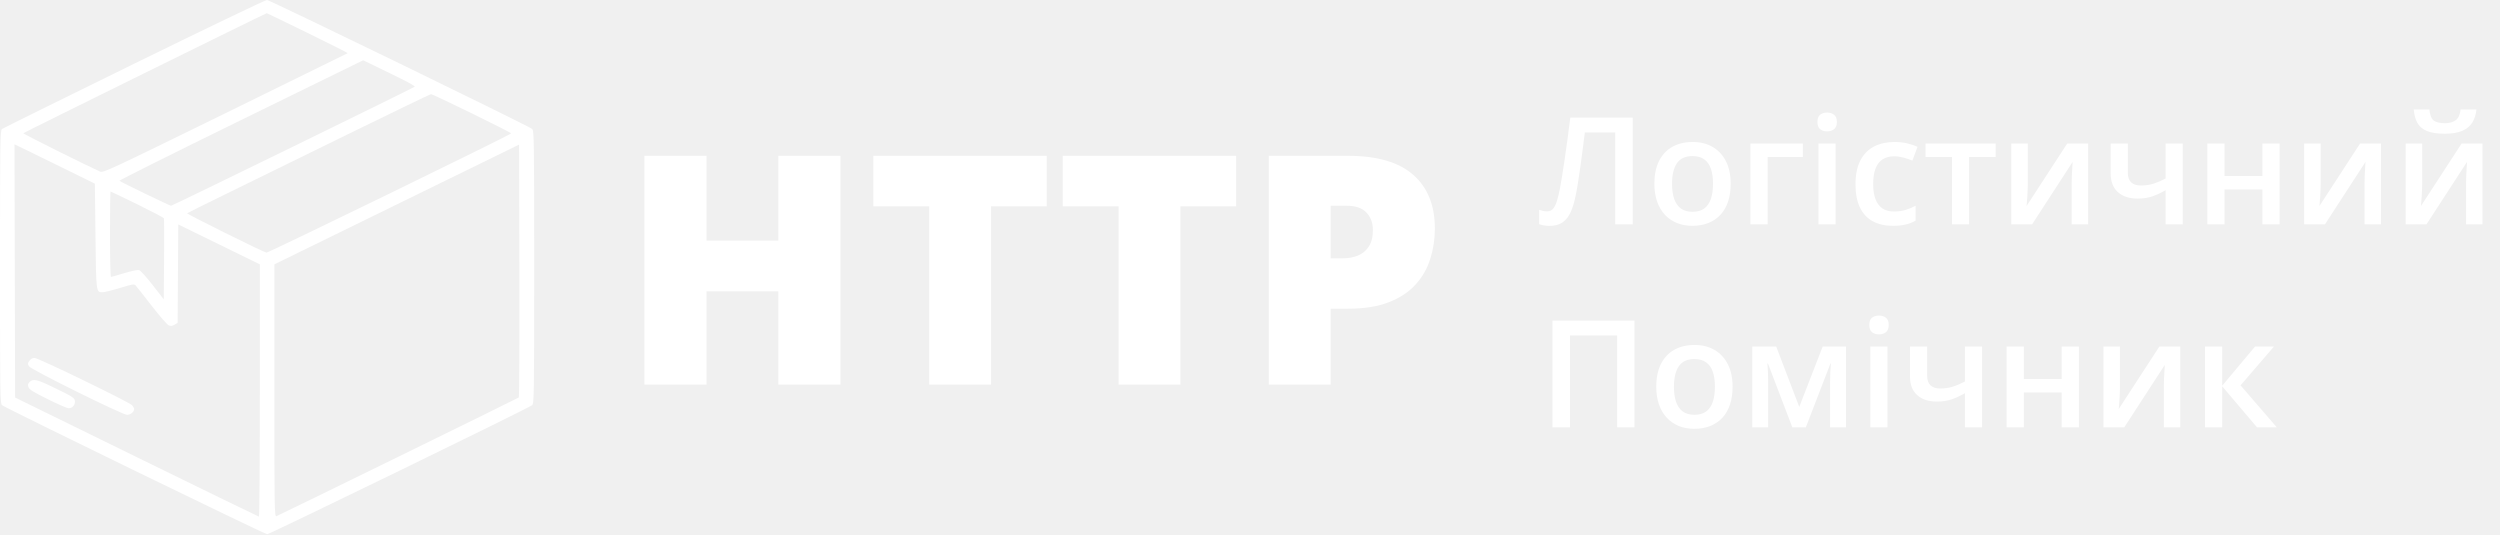
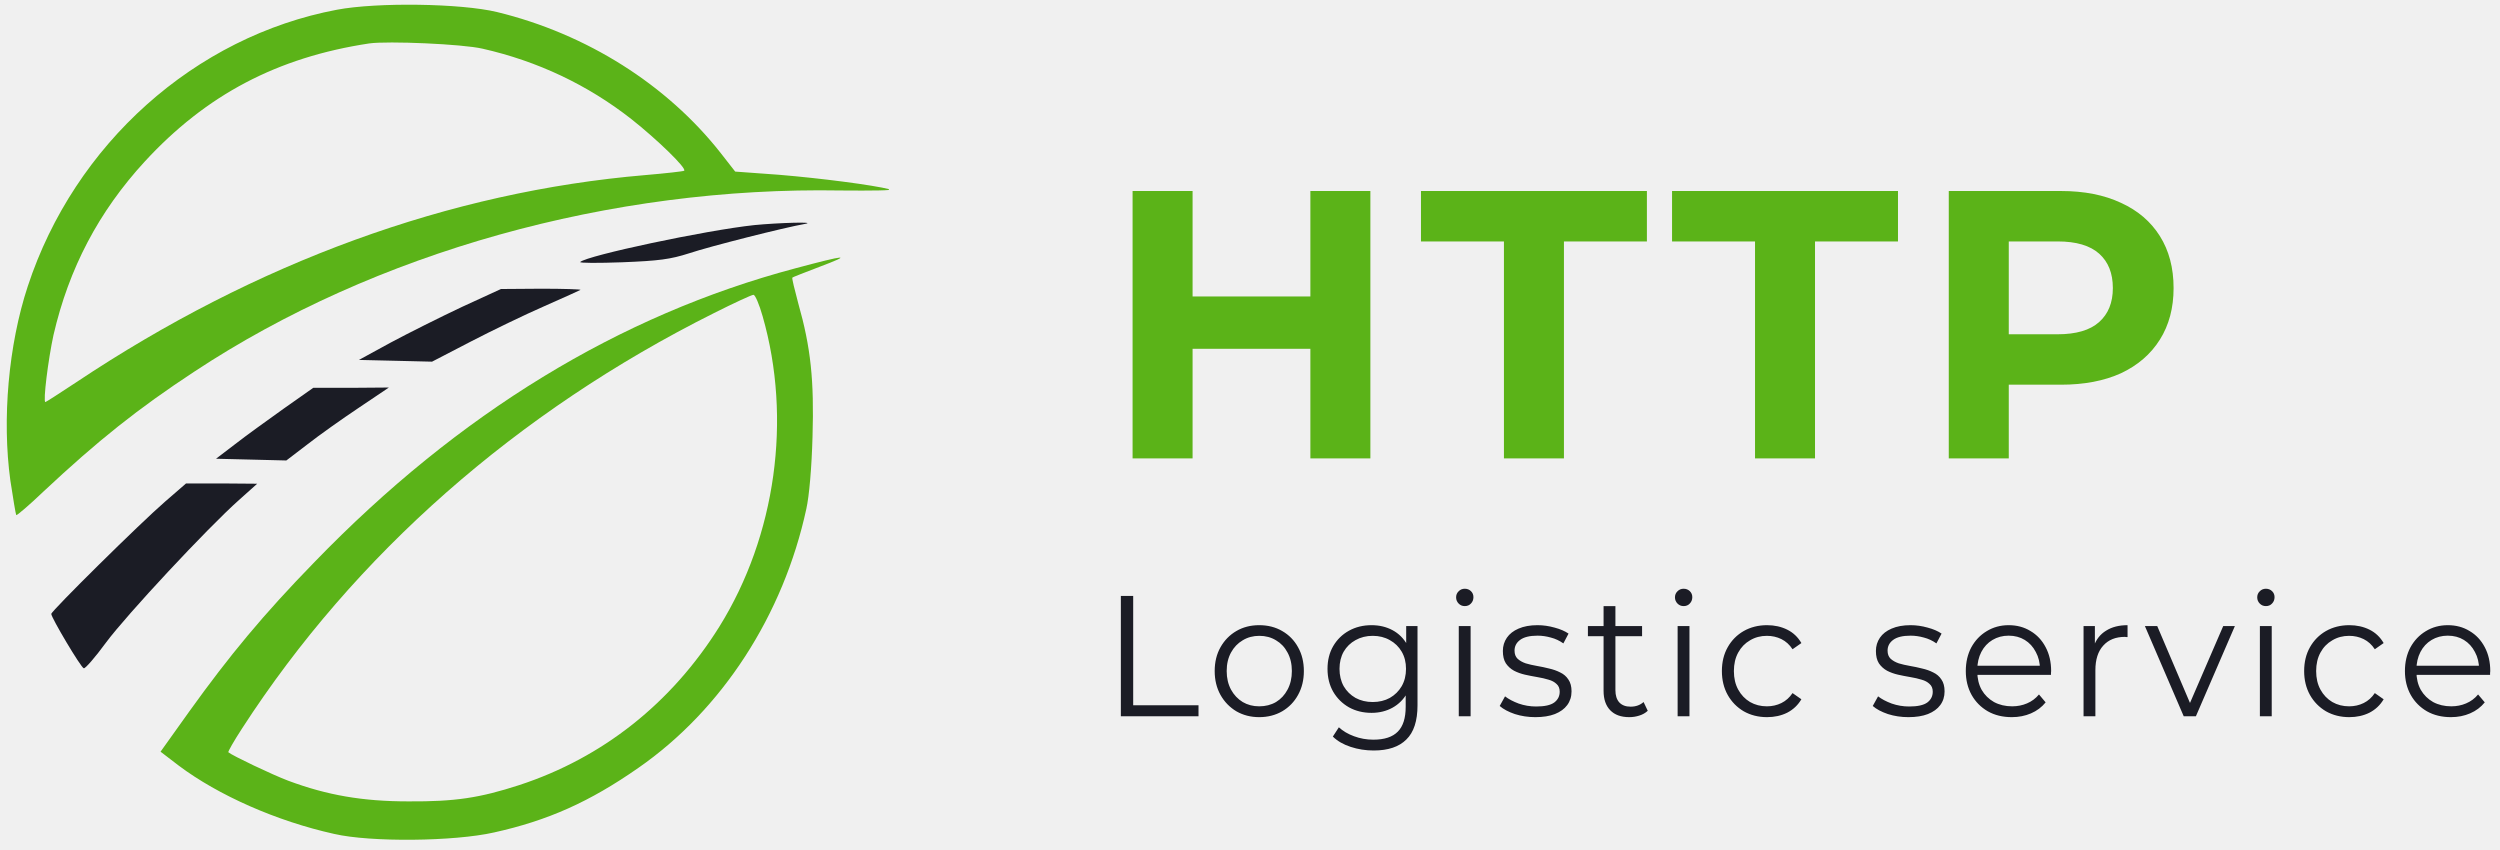
- <svg xmlns="http://www.w3.org/2000/svg" width="234" height="50" viewBox="0 0 234 50" fill="none">
-   <path d="M78.669 36H72.853V27.27H66.13V36H60.315V14.584H66.13V22.523H72.853V14.584H78.669V36ZM92.761 36H86.975V19.315H81.745V14.584H97.976V19.315H92.761V36ZM110.485 36H104.699V19.315H99.47V14.584H115.7V19.315H110.485V36ZM126.174 14.584C128.889 14.584 130.92 15.175 132.268 16.356C133.625 17.538 134.304 19.218 134.304 21.395C134.304 22.372 134.162 23.31 133.879 24.208C133.605 25.106 133.151 25.907 132.517 26.61C131.892 27.314 131.057 27.87 130.012 28.28C128.977 28.69 127.697 28.895 126.174 28.895H124.548V36H118.762V14.584H126.174ZM126.042 19.257H124.548V24.179H125.69C126.188 24.179 126.652 24.096 127.082 23.93C127.512 23.754 127.854 23.476 128.107 23.095C128.371 22.704 128.503 22.186 128.503 21.542C128.503 20.868 128.303 20.321 127.902 19.901C127.502 19.472 126.882 19.257 126.042 19.257Z" fill="white" />
-   <path d="M152.825 21H151.185V12.4H148.341C148.282 12.87 148.218 13.371 148.149 13.904C148.081 14.433 148.01 14.964 147.938 15.497C147.865 16.03 147.789 16.536 147.712 17.015C147.639 17.493 147.564 17.915 147.486 18.279C147.368 18.89 147.213 19.41 147.021 19.838C146.835 20.262 146.582 20.585 146.263 20.809C145.944 21.032 145.527 21.144 145.012 21.144C144.839 21.144 144.67 21.128 144.506 21.096C144.342 21.068 144.194 21.032 144.062 20.986V19.633C144.171 19.674 144.287 19.71 144.41 19.742C144.538 19.77 144.672 19.783 144.813 19.783C145.05 19.783 145.24 19.697 145.381 19.523C145.527 19.346 145.647 19.095 145.743 18.771C145.839 18.443 145.93 18.056 146.017 17.609C146.067 17.34 146.128 16.985 146.201 16.543C146.274 16.096 146.354 15.581 146.44 14.998C146.527 14.415 146.616 13.786 146.707 13.111C146.803 12.432 146.894 11.73 146.98 11.006H152.825V21ZM161.992 17.199C161.992 17.828 161.91 18.386 161.746 18.874C161.582 19.362 161.343 19.774 161.028 20.111C160.714 20.444 160.336 20.699 159.894 20.877C159.451 21.05 158.952 21.137 158.396 21.137C157.877 21.137 157.401 21.05 156.968 20.877C156.535 20.699 156.159 20.444 155.84 20.111C155.525 19.774 155.282 19.362 155.108 18.874C154.935 18.386 154.849 17.828 154.849 17.199C154.849 16.365 154.992 15.659 155.279 15.08C155.571 14.497 155.986 14.052 156.523 13.747C157.061 13.442 157.701 13.289 158.444 13.289C159.142 13.289 159.757 13.442 160.29 13.747C160.823 14.052 161.24 14.497 161.541 15.08C161.842 15.663 161.992 16.37 161.992 17.199ZM156.503 17.199C156.503 17.751 156.569 18.222 156.701 18.614C156.838 19.006 157.048 19.307 157.33 19.517C157.613 19.722 157.977 19.824 158.424 19.824C158.87 19.824 159.235 19.722 159.518 19.517C159.8 19.307 160.007 19.006 160.14 18.614C160.272 18.222 160.338 17.751 160.338 17.199C160.338 16.648 160.272 16.181 160.14 15.798C160.007 15.411 159.8 15.117 159.518 14.916C159.235 14.711 158.868 14.608 158.417 14.608C157.752 14.608 157.266 14.832 156.961 15.278C156.656 15.725 156.503 16.365 156.503 17.199ZM168.746 13.433V14.697H165.451V21H163.838V13.433H168.746ZM171.815 13.433V21H170.209V13.433H171.815ZM171.022 10.534C171.269 10.534 171.48 10.6 171.658 10.732C171.84 10.865 171.932 11.092 171.932 11.416C171.932 11.735 171.84 11.963 171.658 12.1C171.48 12.232 171.269 12.298 171.022 12.298C170.767 12.298 170.551 12.232 170.373 12.1C170.2 11.963 170.113 11.735 170.113 11.416C170.113 11.092 170.2 10.865 170.373 10.732C170.551 10.6 170.767 10.534 171.022 10.534ZM177.168 21.137C176.452 21.137 175.833 20.998 175.309 20.72C174.785 20.442 174.381 20.016 174.099 19.441C173.816 18.867 173.675 18.138 173.675 17.254C173.675 16.333 173.83 15.581 174.14 14.998C174.45 14.415 174.878 13.984 175.425 13.706C175.976 13.428 176.607 13.289 177.318 13.289C177.77 13.289 178.177 13.335 178.542 13.426C178.911 13.512 179.223 13.62 179.479 13.747L179 15.032C178.722 14.918 178.437 14.823 178.146 14.745C177.854 14.668 177.574 14.629 177.305 14.629C176.863 14.629 176.493 14.727 176.197 14.923C175.906 15.119 175.687 15.411 175.541 15.798C175.4 16.185 175.329 16.666 175.329 17.24C175.329 17.796 175.402 18.266 175.548 18.648C175.694 19.027 175.91 19.314 176.197 19.51C176.484 19.701 176.838 19.797 177.257 19.797C177.672 19.797 178.043 19.747 178.371 19.646C178.699 19.546 179.009 19.416 179.301 19.257V20.651C179.014 20.815 178.706 20.936 178.378 21.014C178.05 21.096 177.646 21.137 177.168 21.137ZM186.793 14.697H184.305V21H182.705V14.697H180.23V13.433H186.793V14.697ZM189.801 13.433V17.295C189.801 17.418 189.796 17.575 189.787 17.767C189.783 17.953 189.773 18.149 189.76 18.355C189.746 18.555 189.732 18.74 189.719 18.908C189.705 19.077 189.694 19.202 189.685 19.284L193.492 13.433H195.447V21H193.909V17.179C193.909 16.978 193.914 16.746 193.923 16.481C193.937 16.217 193.95 15.962 193.964 15.716C193.982 15.47 193.993 15.283 193.998 15.155L190.204 21H188.256V13.433H189.801ZM199.166 13.433V16.174C199.166 16.575 199.271 16.873 199.48 17.069C199.69 17.265 199.991 17.363 200.383 17.363C200.82 17.363 201.221 17.304 201.586 17.186C201.955 17.067 202.326 16.908 202.7 16.707V13.433H204.307V21H202.7V17.801C202.322 18.024 201.928 18.211 201.518 18.361C201.107 18.512 200.627 18.587 200.075 18.587C199.291 18.587 198.676 18.384 198.229 17.979C197.783 17.573 197.56 16.994 197.56 16.242V13.433H199.166ZM208.217 13.433V16.475H211.758V13.433H213.371V21H211.758V17.732H208.217V21H206.604V13.433H208.217ZM217.213 13.433V17.295C217.213 17.418 217.208 17.575 217.199 17.767C217.195 17.953 217.186 18.149 217.172 18.355C217.158 18.555 217.145 18.74 217.131 18.908C217.117 19.077 217.106 19.202 217.097 19.284L220.904 13.433H222.859V21H221.321V17.179C221.321 16.978 221.326 16.746 221.335 16.481C221.349 16.217 221.362 15.962 221.376 15.716C221.394 15.47 221.406 15.283 221.41 15.155L217.616 21H215.668V13.433H217.213ZM226.715 13.433V17.295C226.715 17.418 226.71 17.575 226.701 17.767C226.697 17.953 226.688 18.149 226.674 18.355C226.66 18.555 226.646 18.74 226.633 18.908C226.619 19.077 226.608 19.202 226.599 19.284L230.406 13.433H232.361V21H230.823V17.179C230.823 16.978 230.828 16.746 230.837 16.481C230.851 16.217 230.864 15.962 230.878 15.716C230.896 15.47 230.908 15.283 230.912 15.155L227.118 21H225.17V13.433H226.715ZM231.794 10.247C231.748 10.716 231.621 11.122 231.411 11.464C231.206 11.801 230.894 12.061 230.475 12.243C230.055 12.425 229.504 12.517 228.82 12.517C228.114 12.517 227.556 12.43 227.146 12.257C226.735 12.079 226.439 11.822 226.257 11.484C226.075 11.143 225.965 10.73 225.929 10.247H227.392C227.437 10.753 227.569 11.095 227.788 11.273C228.007 11.446 228.36 11.532 228.848 11.532C229.267 11.532 229.602 11.439 229.853 11.252C230.108 11.065 230.26 10.73 230.311 10.247H231.794Z" fill="white" />
-   <path d="M145.312 40V30.006H152.989V40H151.362V31.4H146.953V40H145.312ZM162.17 36.199C162.17 36.828 162.088 37.386 161.924 37.874C161.76 38.362 161.521 38.774 161.206 39.111C160.892 39.444 160.513 39.699 160.071 39.877C159.629 40.05 159.13 40.137 158.574 40.137C158.055 40.137 157.578 40.05 157.146 39.877C156.713 39.699 156.337 39.444 156.018 39.111C155.703 38.774 155.459 38.362 155.286 37.874C155.113 37.386 155.026 36.828 155.026 36.199C155.026 35.365 155.17 34.659 155.457 34.08C155.749 33.497 156.163 33.052 156.701 32.747C157.239 32.442 157.879 32.289 158.622 32.289C159.319 32.289 159.935 32.442 160.468 32.747C161.001 33.052 161.418 33.497 161.719 34.08C162.02 34.663 162.17 35.37 162.17 36.199ZM156.681 36.199C156.681 36.751 156.747 37.222 156.879 37.614C157.016 38.006 157.225 38.307 157.508 38.517C157.79 38.722 158.155 38.824 158.602 38.824C159.048 38.824 159.413 38.722 159.695 38.517C159.978 38.307 160.185 38.006 160.317 37.614C160.45 37.222 160.516 36.751 160.516 36.199C160.516 35.648 160.45 35.181 160.317 34.798C160.185 34.41 159.978 34.117 159.695 33.916C159.413 33.711 159.046 33.608 158.595 33.608C157.929 33.608 157.444 33.832 157.139 34.278C156.833 34.725 156.681 35.365 156.681 36.199ZM172.786 32.433V40H171.296V35.68C171.296 35.397 171.303 35.115 171.316 34.832C171.33 34.55 171.348 34.281 171.371 34.025H171.33L169.026 40H167.762L165.479 34.019H165.431C165.453 34.278 165.469 34.547 165.479 34.825C165.492 35.103 165.499 35.404 165.499 35.727V40H164.009V32.433H166.251L168.411 38.086L170.605 32.433H172.786ZM176.669 32.433V40H175.062V32.433H176.669ZM175.876 29.534C176.122 29.534 176.334 29.6 176.512 29.732C176.694 29.865 176.785 30.092 176.785 30.416C176.785 30.735 176.694 30.963 176.512 31.1C176.334 31.232 176.122 31.298 175.876 31.298C175.621 31.298 175.404 31.232 175.227 31.1C175.053 30.963 174.967 30.735 174.967 30.416C174.967 30.092 175.053 29.865 175.227 29.732C175.404 29.6 175.621 29.534 175.876 29.534ZM180.381 32.433V35.174C180.381 35.575 180.486 35.873 180.695 36.069C180.905 36.265 181.206 36.363 181.598 36.363C182.035 36.363 182.436 36.304 182.801 36.185C183.17 36.067 183.541 35.908 183.915 35.707V32.433H185.521V40H183.915V36.801C183.537 37.024 183.143 37.211 182.732 37.361C182.322 37.512 181.841 37.587 181.29 37.587C180.506 37.587 179.891 37.384 179.444 36.978C178.998 36.573 178.774 35.994 178.774 35.242V32.433H180.381ZM189.432 32.433V35.475H192.973V32.433H194.586V40H192.973V36.732H189.432V40H187.818V32.433H189.432ZM198.428 32.433V36.295C198.428 36.418 198.423 36.575 198.414 36.767C198.41 36.953 198.4 37.149 198.387 37.355C198.373 37.555 198.359 37.74 198.346 37.908C198.332 38.077 198.321 38.202 198.312 38.284L202.119 32.433H204.074V40H202.536V36.179C202.536 35.978 202.541 35.746 202.55 35.481C202.563 35.217 202.577 34.962 202.591 34.716C202.609 34.47 202.62 34.283 202.625 34.155L198.831 40H196.883V32.433H198.428ZM211.074 32.433H212.845L209.714 36.069L213.111 40H211.259L207.998 36.158V40H206.385V32.433H207.998V36.103L211.074 32.433Z" fill="white" />
-   <path fill-rule="evenodd" clip-rule="evenodd" d="M12.54 5.973C5.842 9.256 0.281 12.003 0.181 12.078C0.017 12.201 0 13.402 0 24.994C0 37.039 0.011 37.783 0.198 37.928C0.596 38.237 24.769 50 25.006 50C25.245 50 49.41 38.236 49.802 37.929C49.989 37.783 50 37.039 50 24.998C50 12.957 49.989 12.212 49.802 12.066C49.376 11.732 25.234 -0.005 24.984 1.29862e-06C24.837 0.003 19.237 2.691 12.54 5.973ZM28.792 3.082C30.88 4.104 32.57 4.956 32.548 4.976C32.526 4.996 27.37 7.529 21.09 10.604C10.183 15.946 9.658 16.19 9.371 16.062C8.115 15.506 2.16 12.532 2.18 12.472C2.198 12.418 24.708 1.318 24.97 1.233C24.984 1.229 26.704 2.061 28.792 3.082ZM37.467 7.332C38.258 7.72 38.866 8.072 38.819 8.115C38.671 8.249 16.138 19.259 16.012 19.259C15.891 19.259 11.319 17.049 11.177 16.922C11.133 16.883 16.249 14.329 22.546 11.246L33.993 5.641L35.011 6.133C35.571 6.404 36.676 6.944 37.467 7.332ZM44.165 10.611C46.192 11.603 47.85 12.445 47.849 12.481C47.846 12.598 25.107 23.68 24.94 23.646C24.607 23.58 17.442 20.025 17.515 19.962C17.556 19.926 19.245 19.087 21.267 18.098C23.289 17.108 28.38 14.615 32.579 12.556C36.779 10.498 40.275 8.812 40.347 8.811C40.42 8.809 42.138 9.619 44.165 10.611ZM6.391 15.965L8.88 17.191L8.937 22.103C8.998 27.415 8.99 27.354 9.606 27.354C9.773 27.354 10.501 27.174 11.225 26.954C12.438 26.585 12.553 26.567 12.7 26.723C12.787 26.817 13.46 27.669 14.194 28.618C14.928 29.567 15.647 30.392 15.791 30.452C15.995 30.536 16.118 30.522 16.34 30.39L16.627 30.22L16.656 25.613L16.686 21.007L20.503 22.874L24.321 24.741L24.321 36.551C24.321 43.046 24.283 48.359 24.236 48.357C24.19 48.355 19.036 45.846 12.783 42.782L1.414 37.21L1.385 25.359L1.357 13.507L2.63 14.123C3.33 14.462 5.023 15.291 6.391 15.965ZM48.558 37.203C48.455 37.292 26.142 48.221 25.87 48.316C25.691 48.378 25.679 47.625 25.681 36.562L25.683 24.741L37.134 19.138L48.586 13.534L48.615 25.332C48.63 31.82 48.605 37.162 48.558 37.203ZM12.849 19.123C14.194 19.781 15.315 20.369 15.341 20.43C15.366 20.491 15.374 22.224 15.358 24.281L15.328 28.02L14.284 26.675C13.676 25.892 13.143 25.307 13.006 25.275C12.878 25.244 12.256 25.377 11.624 25.57C10.993 25.762 10.435 25.92 10.385 25.92C10.335 25.92 10.294 24.122 10.294 21.924C10.294 19.726 10.319 17.927 10.349 17.927C10.38 17.927 11.505 18.465 12.849 19.123ZM2.753 33.77C2.581 34.008 2.577 34.067 2.722 34.292C2.922 34.605 11.444 38.82 11.889 38.827C12.206 38.831 12.557 38.553 12.557 38.296C12.557 38.208 12.467 38.042 12.359 37.927C12.069 37.62 3.578 33.502 3.236 33.502C3.049 33.502 2.878 33.597 2.753 33.77ZM2.768 35.76C2.604 35.925 2.583 36.026 2.669 36.247C2.754 36.467 3.134 36.702 4.471 37.365C5.403 37.827 6.276 38.208 6.412 38.211C6.752 38.218 7.014 37.951 7.014 37.595C7.014 37.248 6.867 37.152 4.854 36.183C3.446 35.506 3.094 35.434 2.768 35.76Z" fill="white" />
+ <svg xmlns="http://www.w3.org/2000/svg" width="200" height="68" viewBox="0 0 200 68" fill="none">
+   <g clip-path="url(#clip0_791_426)">
+     <path d="M104.83 15.281H109.63V36.674H104.83V15.281ZM95.407 36.674H90.607V15.281H95.407V36.674ZM105.185 27.903H95.052V23.716H105.185V27.903ZM120.315 36.674V19.315H113.678V15.281H131.752V19.315H125.115V36.674H120.315ZM140.402 36.674V19.315H133.764V15.281H151.839V19.315H145.201V36.674H140.402ZM155.902 36.674V15.281H164.88C166.737 15.281 168.337 15.597 169.68 16.228C171.024 16.84 172.061 17.726 172.791 18.887C173.522 20.049 173.887 21.434 173.887 23.044C173.887 24.633 173.522 26.008 172.791 27.169C172.061 28.331 171.024 29.227 169.68 29.859C168.337 30.47 166.737 30.776 164.88 30.776H158.569L160.702 28.545V36.674H155.902ZM160.702 29.095L158.569 26.742H164.613C166.095 26.742 167.201 26.416 167.932 25.764C168.663 25.112 169.028 24.205 169.028 23.044C169.028 21.862 168.663 20.945 167.932 20.293C167.201 19.641 166.095 19.315 164.613 19.315H158.569L160.702 16.962V29.095Z" fill="#5BB318" />
+     <path d="M89.668 57.303V47.676H90.655V56.423H95.881V57.303H89.668ZM100.735 57.372C100.06 57.372 99.451 57.216 98.909 56.904C98.375 56.584 97.953 56.148 97.642 55.598C97.331 55.039 97.175 54.401 97.175 53.686C97.175 52.962 97.331 52.325 97.642 51.775C97.953 51.225 98.375 50.794 98.909 50.482C99.442 50.17 100.051 50.014 100.735 50.014C101.429 50.014 102.042 50.17 102.575 50.482C103.118 50.794 103.54 51.225 103.842 51.775C104.153 52.325 104.309 52.962 104.309 53.686C104.309 54.401 104.153 55.039 103.842 55.598C103.54 56.148 103.118 56.584 102.575 56.904C102.033 57.216 101.42 57.372 100.735 57.372ZM100.735 56.506C101.242 56.506 101.691 56.391 102.082 56.162C102.473 55.923 102.78 55.593 103.002 55.172C103.233 54.741 103.349 54.246 103.349 53.686C103.349 53.118 103.233 52.623 103.002 52.201C102.78 51.779 102.473 51.454 102.082 51.225C101.691 50.986 101.246 50.867 100.749 50.867C100.251 50.867 99.806 50.986 99.415 51.225C99.024 51.454 98.713 51.779 98.482 52.201C98.251 52.623 98.135 53.118 98.135 53.686C98.135 54.246 98.251 54.741 98.482 55.172C98.713 55.593 99.024 55.923 99.415 56.162C99.806 56.391 100.246 56.506 100.735 56.506ZM109.895 60.04C109.255 60.04 108.641 59.944 108.055 59.751C107.468 59.559 106.992 59.284 106.628 58.926L107.108 58.184C107.437 58.486 107.841 58.724 108.321 58.899C108.81 59.082 109.326 59.174 109.868 59.174C110.757 59.174 111.41 58.958 111.828 58.527C112.246 58.106 112.455 57.446 112.455 56.547V54.745L112.588 53.508L112.495 52.27V50.083H113.401V56.423C113.401 57.67 113.104 58.582 112.508 59.16C111.921 59.747 111.05 60.04 109.895 60.04ZM109.721 57.028C109.055 57.028 108.455 56.882 107.921 56.588C107.388 56.286 106.966 55.868 106.655 55.337C106.352 54.805 106.201 54.195 106.201 53.508C106.201 52.82 106.352 52.215 106.655 51.692C106.966 51.16 107.388 50.748 107.921 50.455C108.455 50.161 109.055 50.014 109.721 50.014C110.344 50.014 110.904 50.147 111.401 50.413C111.899 50.679 112.295 51.073 112.588 51.596C112.881 52.119 113.028 52.756 113.028 53.508C113.028 54.259 112.881 54.897 112.588 55.419C112.295 55.942 111.899 56.341 111.401 56.616C110.904 56.891 110.344 57.028 109.721 57.028ZM109.815 56.162C110.33 56.162 110.788 56.052 111.188 55.832C111.588 55.603 111.904 55.291 112.135 54.897C112.366 54.493 112.481 54.03 112.481 53.508C112.481 52.985 112.366 52.527 112.135 52.132C111.904 51.738 111.588 51.431 111.188 51.211C110.788 50.982 110.33 50.867 109.815 50.867C109.308 50.867 108.85 50.982 108.441 51.211C108.041 51.431 107.726 51.738 107.495 52.132C107.272 52.527 107.161 52.985 107.161 53.508C107.161 54.03 107.272 54.493 107.495 54.897C107.726 55.291 108.041 55.603 108.441 55.832C108.85 56.052 109.308 56.162 109.815 56.162ZM116.702 57.303V50.083H117.649V57.303H116.702ZM117.182 48.488C116.986 48.488 116.822 48.419 116.689 48.282C116.555 48.144 116.489 47.979 116.489 47.786C116.489 47.594 116.555 47.433 116.689 47.305C116.822 47.167 116.986 47.099 117.182 47.099C117.378 47.099 117.542 47.163 117.675 47.291C117.809 47.42 117.875 47.58 117.875 47.773C117.875 47.974 117.809 48.144 117.675 48.282C117.551 48.419 117.386 48.488 117.182 48.488ZM122.829 57.372C122.252 57.372 121.705 57.29 121.189 57.125C120.674 56.95 120.269 56.735 119.976 56.478L120.403 55.708C120.687 55.928 121.052 56.121 121.496 56.286C121.941 56.441 122.407 56.52 122.896 56.52C123.563 56.52 124.043 56.414 124.336 56.203C124.629 55.983 124.776 55.694 124.776 55.337C124.776 55.071 124.692 54.864 124.523 54.718C124.363 54.562 124.149 54.447 123.883 54.374C123.616 54.291 123.318 54.223 122.989 54.168C122.661 54.113 122.332 54.048 122.003 53.975C121.683 53.902 121.389 53.796 121.123 53.659C120.856 53.512 120.638 53.315 120.469 53.068C120.309 52.82 120.229 52.49 120.229 52.077C120.229 51.683 120.336 51.33 120.549 51.018C120.763 50.707 121.074 50.464 121.483 50.289C121.901 50.106 122.407 50.014 123.003 50.014C123.456 50.014 123.909 50.079 124.363 50.207C124.816 50.326 125.189 50.487 125.483 50.688L125.069 51.472C124.758 51.252 124.425 51.096 124.069 51.005C123.714 50.904 123.358 50.853 123.003 50.853C122.372 50.853 121.905 50.968 121.603 51.197C121.309 51.417 121.163 51.701 121.163 52.05C121.163 52.325 121.243 52.54 121.403 52.696C121.572 52.852 121.789 52.976 122.056 53.068C122.332 53.15 122.629 53.219 122.949 53.274C123.278 53.329 123.603 53.398 123.923 53.48C124.252 53.553 124.549 53.659 124.816 53.796C125.092 53.925 125.309 54.113 125.469 54.36C125.638 54.599 125.723 54.915 125.723 55.309C125.723 55.731 125.607 56.098 125.376 56.409C125.154 56.712 124.825 56.95 124.389 57.125C123.963 57.29 123.443 57.372 122.829 57.372ZM130.34 57.372C129.682 57.372 129.175 57.189 128.82 56.822C128.464 56.455 128.286 55.937 128.286 55.268V48.488H129.233V55.213C129.233 55.635 129.335 55.96 129.54 56.189C129.753 56.419 130.055 56.533 130.446 56.533C130.864 56.533 131.211 56.409 131.486 56.162L131.82 56.863C131.633 57.038 131.406 57.166 131.14 57.248C130.882 57.331 130.615 57.372 130.34 57.372ZM127.033 50.895V50.083H131.366V50.895H127.033ZM134.21 57.303V50.083H135.157V57.303H134.21ZM134.69 48.488C134.495 48.488 134.33 48.419 134.197 48.282C134.064 48.144 133.997 47.979 133.997 47.786C133.997 47.594 134.064 47.433 134.197 47.305C134.33 47.167 134.495 47.099 134.69 47.099C134.886 47.099 135.05 47.163 135.184 47.291C135.317 47.42 135.384 47.58 135.384 47.773C135.384 47.974 135.317 48.144 135.184 48.282C135.059 48.419 134.895 48.488 134.69 48.488ZM141.364 57.372C140.671 57.372 140.049 57.216 139.498 56.904C138.955 56.584 138.529 56.148 138.218 55.598C137.906 55.039 137.751 54.401 137.751 53.686C137.751 52.962 137.906 52.325 138.218 51.775C138.529 51.225 138.955 50.794 139.498 50.482C140.049 50.17 140.671 50.014 141.364 50.014C141.96 50.014 142.498 50.134 142.978 50.372C143.458 50.61 143.835 50.968 144.111 51.445L143.404 51.94C143.164 51.573 142.866 51.303 142.511 51.128C142.155 50.954 141.769 50.867 141.351 50.867C140.853 50.867 140.404 50.986 140.004 51.225C139.604 51.454 139.289 51.779 139.058 52.201C138.826 52.623 138.711 53.118 138.711 53.686C138.711 54.255 138.826 54.75 139.058 55.172C139.289 55.593 139.604 55.923 140.004 56.162C140.404 56.391 140.853 56.506 141.351 56.506C141.769 56.506 142.155 56.419 142.511 56.244C142.866 56.07 143.164 55.804 143.404 55.447L144.111 55.942C143.835 56.409 143.458 56.767 142.978 57.015C142.498 57.253 141.96 57.372 141.364 57.372ZM152.673 57.372C152.095 57.372 151.549 57.29 151.033 57.125C150.518 56.95 150.113 56.735 149.82 56.478L150.246 55.708C150.531 55.928 150.895 56.121 151.34 56.286C151.784 56.441 152.251 56.52 152.74 56.52C153.406 56.52 153.886 56.414 154.18 56.203C154.473 55.983 154.62 55.694 154.62 55.337C154.62 55.071 154.535 54.864 154.366 54.718C154.206 54.562 153.993 54.447 153.726 54.374C153.46 54.291 153.162 54.223 152.833 54.168C152.504 54.113 152.175 54.048 151.846 53.975C151.526 53.902 151.233 53.796 150.966 53.659C150.7 53.512 150.482 53.315 150.313 53.068C150.153 52.82 150.073 52.49 150.073 52.077C150.073 51.683 150.18 51.33 150.393 51.018C150.606 50.707 150.918 50.464 151.326 50.289C151.744 50.106 152.251 50.014 152.846 50.014C153.3 50.014 153.753 50.079 154.206 50.207C154.66 50.326 155.033 50.487 155.326 50.688L154.913 51.472C154.602 51.252 154.269 51.096 153.913 51.005C153.558 50.904 153.202 50.853 152.846 50.853C152.215 50.853 151.749 50.968 151.446 51.197C151.153 51.417 151.006 51.701 151.006 52.05C151.006 52.325 151.086 52.54 151.246 52.696C151.415 52.852 151.633 52.976 151.9 53.068C152.175 53.15 152.473 53.219 152.793 53.274C153.122 53.329 153.446 53.398 153.766 53.48C154.095 53.553 154.393 53.659 154.66 53.796C154.935 53.925 155.153 54.113 155.313 54.36C155.482 54.599 155.566 54.915 155.566 55.309C155.566 55.731 155.451 56.098 155.22 56.409C154.998 56.712 154.669 56.95 154.233 57.125C153.806 57.29 153.286 57.372 152.673 57.372ZM160.944 57.372C160.215 57.372 159.575 57.216 159.024 56.904C158.473 56.584 158.042 56.148 157.731 55.598C157.42 55.039 157.264 54.401 157.264 53.686C157.264 52.971 157.411 52.339 157.704 51.788C158.006 51.238 158.415 50.807 158.931 50.496C159.455 50.175 160.042 50.014 160.691 50.014C161.349 50.014 161.931 50.17 162.438 50.482C162.953 50.785 163.358 51.215 163.651 51.775C163.944 52.325 164.091 52.962 164.091 53.686C164.091 53.732 164.086 53.783 164.078 53.838C164.078 53.883 164.078 53.934 164.078 53.989H157.984V53.26H163.571L163.198 53.549C163.198 53.026 163.086 52.563 162.864 52.16C162.651 51.747 162.358 51.426 161.984 51.197C161.611 50.968 161.18 50.853 160.691 50.853C160.211 50.853 159.78 50.968 159.398 51.197C159.015 51.426 158.718 51.747 158.504 52.16C158.291 52.572 158.184 53.045 158.184 53.576V53.728C158.184 54.278 158.3 54.764 158.531 55.185C158.771 55.598 159.1 55.923 159.518 56.162C159.944 56.391 160.429 56.506 160.971 56.506C161.398 56.506 161.793 56.428 162.158 56.272C162.531 56.116 162.851 55.878 163.118 55.557L163.651 56.189C163.34 56.575 162.949 56.868 162.478 57.07C162.015 57.271 161.504 57.372 160.944 57.372ZM166.684 57.303V50.083H167.591V52.05L167.498 51.706C167.693 51.156 168.022 50.739 168.484 50.455C168.946 50.161 169.52 50.014 170.204 50.014V50.963C170.169 50.963 170.133 50.963 170.098 50.963C170.062 50.954 170.026 50.95 169.991 50.95C169.253 50.95 168.675 51.183 168.258 51.651C167.84 52.109 167.631 52.765 167.631 53.618V57.303H166.684ZM174.698 57.303L171.591 50.083H172.578L175.431 56.781H174.964L177.858 50.083H178.791L175.671 57.303H174.698ZM180.791 57.303V50.083H181.738V57.303H180.791ZM181.271 48.488C181.075 48.488 180.911 48.419 180.778 48.282C180.644 48.144 180.578 47.979 180.578 47.786C180.578 47.594 180.644 47.433 180.778 47.305C180.911 47.167 181.075 47.099 181.271 47.099C181.466 47.099 181.631 47.163 181.764 47.291C181.898 47.42 181.964 47.58 181.964 47.773C181.964 47.974 181.898 48.144 181.764 48.282C181.64 48.419 181.475 48.488 181.271 48.488ZM187.945 57.372C187.252 57.372 186.629 57.216 186.078 56.904C185.536 56.584 185.109 56.148 184.798 55.598C184.487 55.039 184.332 54.401 184.332 53.686C184.332 52.962 184.487 52.325 184.798 51.775C185.109 51.225 185.536 50.794 186.078 50.482C186.629 50.17 187.252 50.014 187.945 50.014C188.541 50.014 189.078 50.134 189.558 50.372C190.038 50.61 190.416 50.968 190.692 51.445L189.985 51.94C189.745 51.573 189.447 51.303 189.092 51.128C188.736 50.954 188.349 50.867 187.932 50.867C187.434 50.867 186.985 50.986 186.585 51.225C186.185 51.454 185.869 51.779 185.638 52.201C185.407 52.623 185.292 53.118 185.292 53.686C185.292 54.255 185.407 54.75 185.638 55.172C185.869 55.593 186.185 55.923 186.585 56.162C186.985 56.391 187.434 56.506 187.932 56.506C188.349 56.506 188.736 56.419 189.092 56.244C189.447 56.07 189.745 55.804 189.985 55.447L190.692 55.942C190.416 56.409 190.038 56.767 189.558 57.015C189.078 57.253 188.541 57.372 187.945 57.372ZM196.074 57.372C195.345 57.372 194.705 57.216 194.154 56.904C193.603 56.584 193.172 56.148 192.861 55.598C192.549 55.039 192.394 54.401 192.394 53.686C192.394 52.971 192.541 52.339 192.834 51.788C193.136 51.238 193.545 50.807 194.061 50.496C194.585 50.175 195.172 50.014 195.821 50.014C196.478 50.014 197.061 50.17 197.567 50.482C198.083 50.785 198.487 51.215 198.781 51.775C199.074 52.325 199.221 52.962 199.221 53.686C199.221 53.732 199.216 53.783 199.207 53.838C199.207 53.883 199.207 53.934 199.207 53.989H193.114V53.26H198.701L198.327 53.549C198.327 53.026 198.216 52.563 197.994 52.16C197.781 51.747 197.487 51.426 197.114 51.197C196.741 50.968 196.309 50.853 195.821 50.853C195.341 50.853 194.909 50.968 194.527 51.197C194.145 51.426 193.847 51.747 193.634 52.16C193.421 52.572 193.314 53.045 193.314 53.576V53.728C193.314 54.278 193.429 54.764 193.661 55.185C193.901 55.598 194.229 55.923 194.647 56.162C195.074 56.391 195.558 56.506 196.101 56.506C196.527 56.506 196.923 56.428 197.287 56.272C197.661 56.116 197.981 55.878 198.247 55.557L198.781 56.189C198.469 56.575 198.078 56.868 197.607 57.07C197.145 57.271 196.634 57.372 196.074 57.372Z" fill="#1B1C25" />
+     <mask id="mask0_791_426" style="mask-type:luminance" maskUnits="userSpaceOnUse" x="0" y="0" width="72" height="68">
+       <path d="M71.111 0H0V68H71.111V0Z" fill="white" />
+     </mask>
+     <g mask="url(#mask0_791_426)">
+       <path d="M26.964 0.777C15.6 2.916 5.962 11.519 2.219 22.911C0.672 27.608 0.157 33.56 0.829 38.442C1.053 39.907 1.255 41.139 1.3 41.209C1.345 41.256 2.331 40.419 3.474 39.326C7.845 35.234 11.028 32.7 15.555 29.724C30.035 20.168 48.863 14.913 67.265 15.239C69.753 15.262 71.524 15.239 71.188 15.146C69.82 14.797 65.674 14.262 62.334 13.983L58.815 13.727L57.672 12.263C53.368 6.776 46.935 2.707 39.763 0.963C36.871 0.266 30.169 0.173 26.964 0.777ZM38.597 3.893C43.013 4.892 47.025 6.799 50.499 9.519C52.584 11.17 54.937 13.448 54.736 13.658C54.691 13.704 53.279 13.867 51.62 14.007C35.975 15.332 20.487 20.982 6.097 30.584C4.796 31.444 3.676 32.165 3.631 32.165C3.429 32.165 3.855 28.747 4.281 26.794C5.514 21.47 7.89 16.936 11.588 12.914C16.497 7.589 22.168 4.59 29.542 3.474C31.021 3.265 37.006 3.521 38.597 3.893Z" fill="#5BB318" />
+       <path d="M60.362 18.006C56.439 18.424 46.958 20.447 46.42 20.958C46.33 21.051 47.854 21.051 49.782 20.982C52.718 20.865 53.615 20.749 55.139 20.261C56.73 19.726 62.782 18.192 64.396 17.913C65.427 17.727 62.289 17.82 60.362 18.006Z" fill="#1B1C25" />
+       <path d="M63.612 21.47C49.536 25.213 36.67 33.072 25.172 44.952C21.07 49.161 18.358 52.439 15.152 56.903L12.844 60.135L14.301 61.251C17.461 63.622 22.123 65.692 26.741 66.715C29.654 67.389 36.334 67.319 39.517 66.598C43.82 65.645 47.16 64.157 51.06 61.437C57.762 56.787 62.671 49.207 64.509 40.698C64.733 39.698 64.935 37.419 65.002 34.932C65.136 30.421 64.868 27.817 63.859 24.26C63.567 23.167 63.343 22.26 63.388 22.214C63.41 22.167 64.397 21.795 65.54 21.354C68.252 20.331 67.781 20.354 63.612 21.47ZM61.012 25.306C63.366 33.513 62.066 42.86 57.56 50.114C53.727 56.252 48.214 60.623 41.534 62.809C38.374 63.832 36.424 64.134 32.68 64.111C29.027 64.111 26.18 63.622 23.065 62.46C21.765 61.971 18.559 60.437 18.268 60.181C18.223 60.135 18.716 59.275 19.366 58.275C28.377 44.348 41.355 32.932 57.112 25.05C58.726 24.237 60.138 23.586 60.273 23.586C60.407 23.562 60.743 24.353 61.012 25.306Z" fill="#5BB318" />
+       <path d="M36.939 24.562C35.213 25.376 32.658 26.655 31.268 27.399L28.713 28.794L31.649 28.863L34.563 28.933L37.656 27.329C39.36 26.445 42.005 25.167 43.551 24.492C45.098 23.818 46.398 23.214 46.443 23.19C46.487 23.144 45.075 23.097 43.305 23.097L40.077 23.121L36.939 24.562Z" fill="#1B1C25" />
+       <path d="M22.683 32.7C21.383 33.63 19.635 34.885 18.805 35.536L17.281 36.699L20.105 36.768L22.907 36.838L24.611 35.536C25.53 34.815 27.368 33.513 28.69 32.63L31.111 31.002L28.085 31.026H25.059L22.683 32.7Z" fill="#1B1C25" />
+       <path d="M13.247 40.093C11.229 41.837 4.102 48.882 4.102 49.114C4.102 49.416 6.477 53.416 6.702 53.462C6.814 53.508 7.621 52.578 8.472 51.416C10.109 49.207 16.586 42.255 19.119 40L20.576 38.698L17.73 38.675H14.883L13.247 40.093Z" fill="#1B1C25" />
+     </g>
+   </g>
+   <defs>
+     <clipPath id="clip0_791_426">
+       <rect width="200" height="68" fill="white" />
+     </clipPath>
+   </defs>
</svg>
